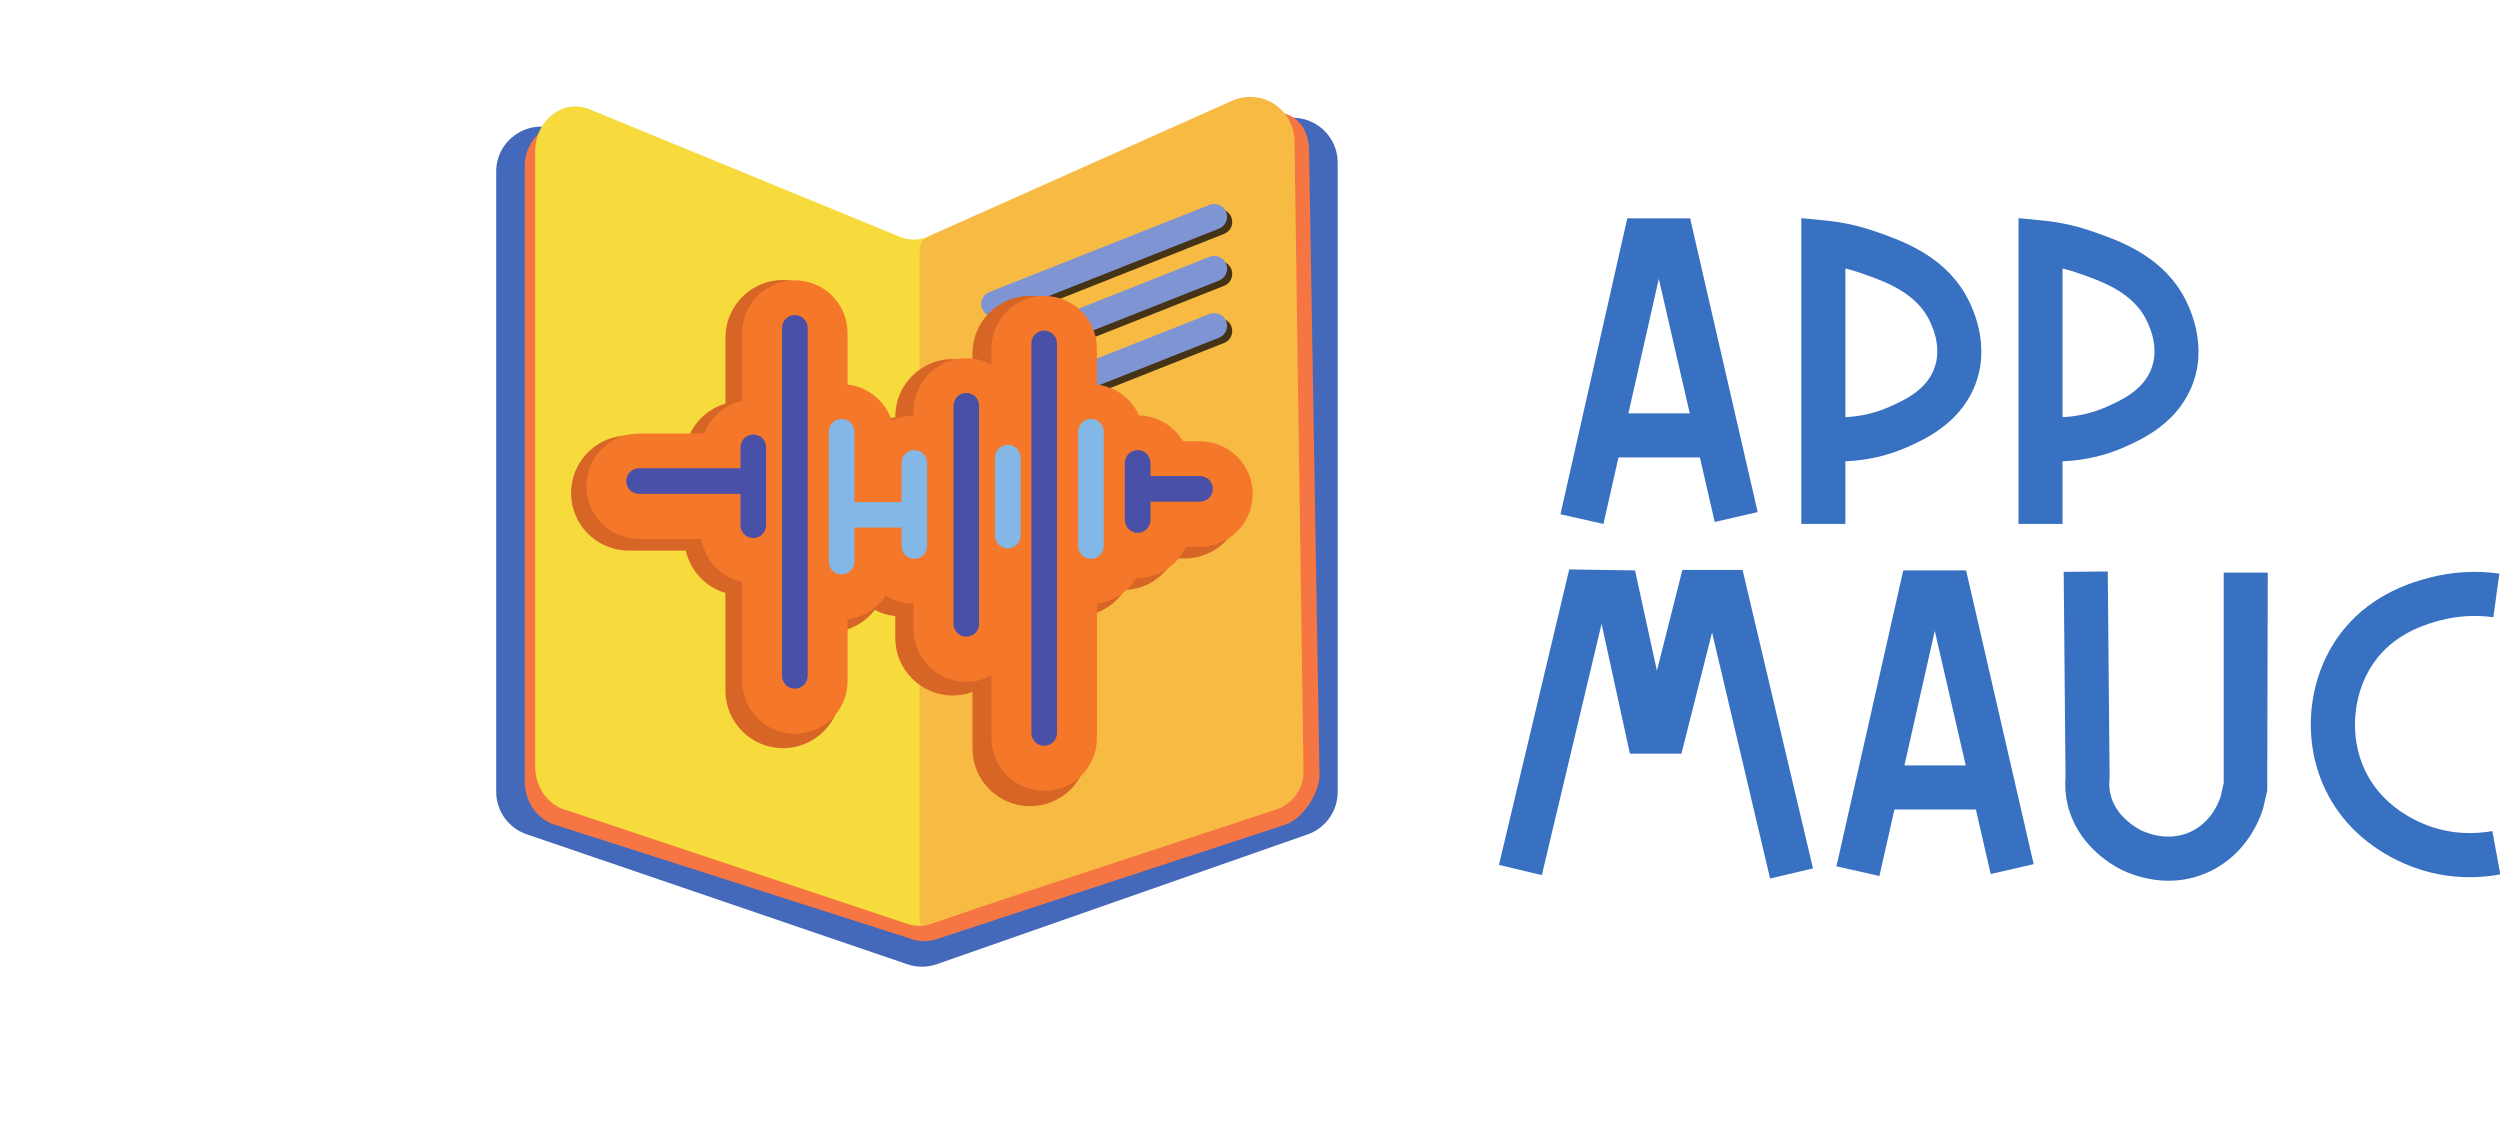
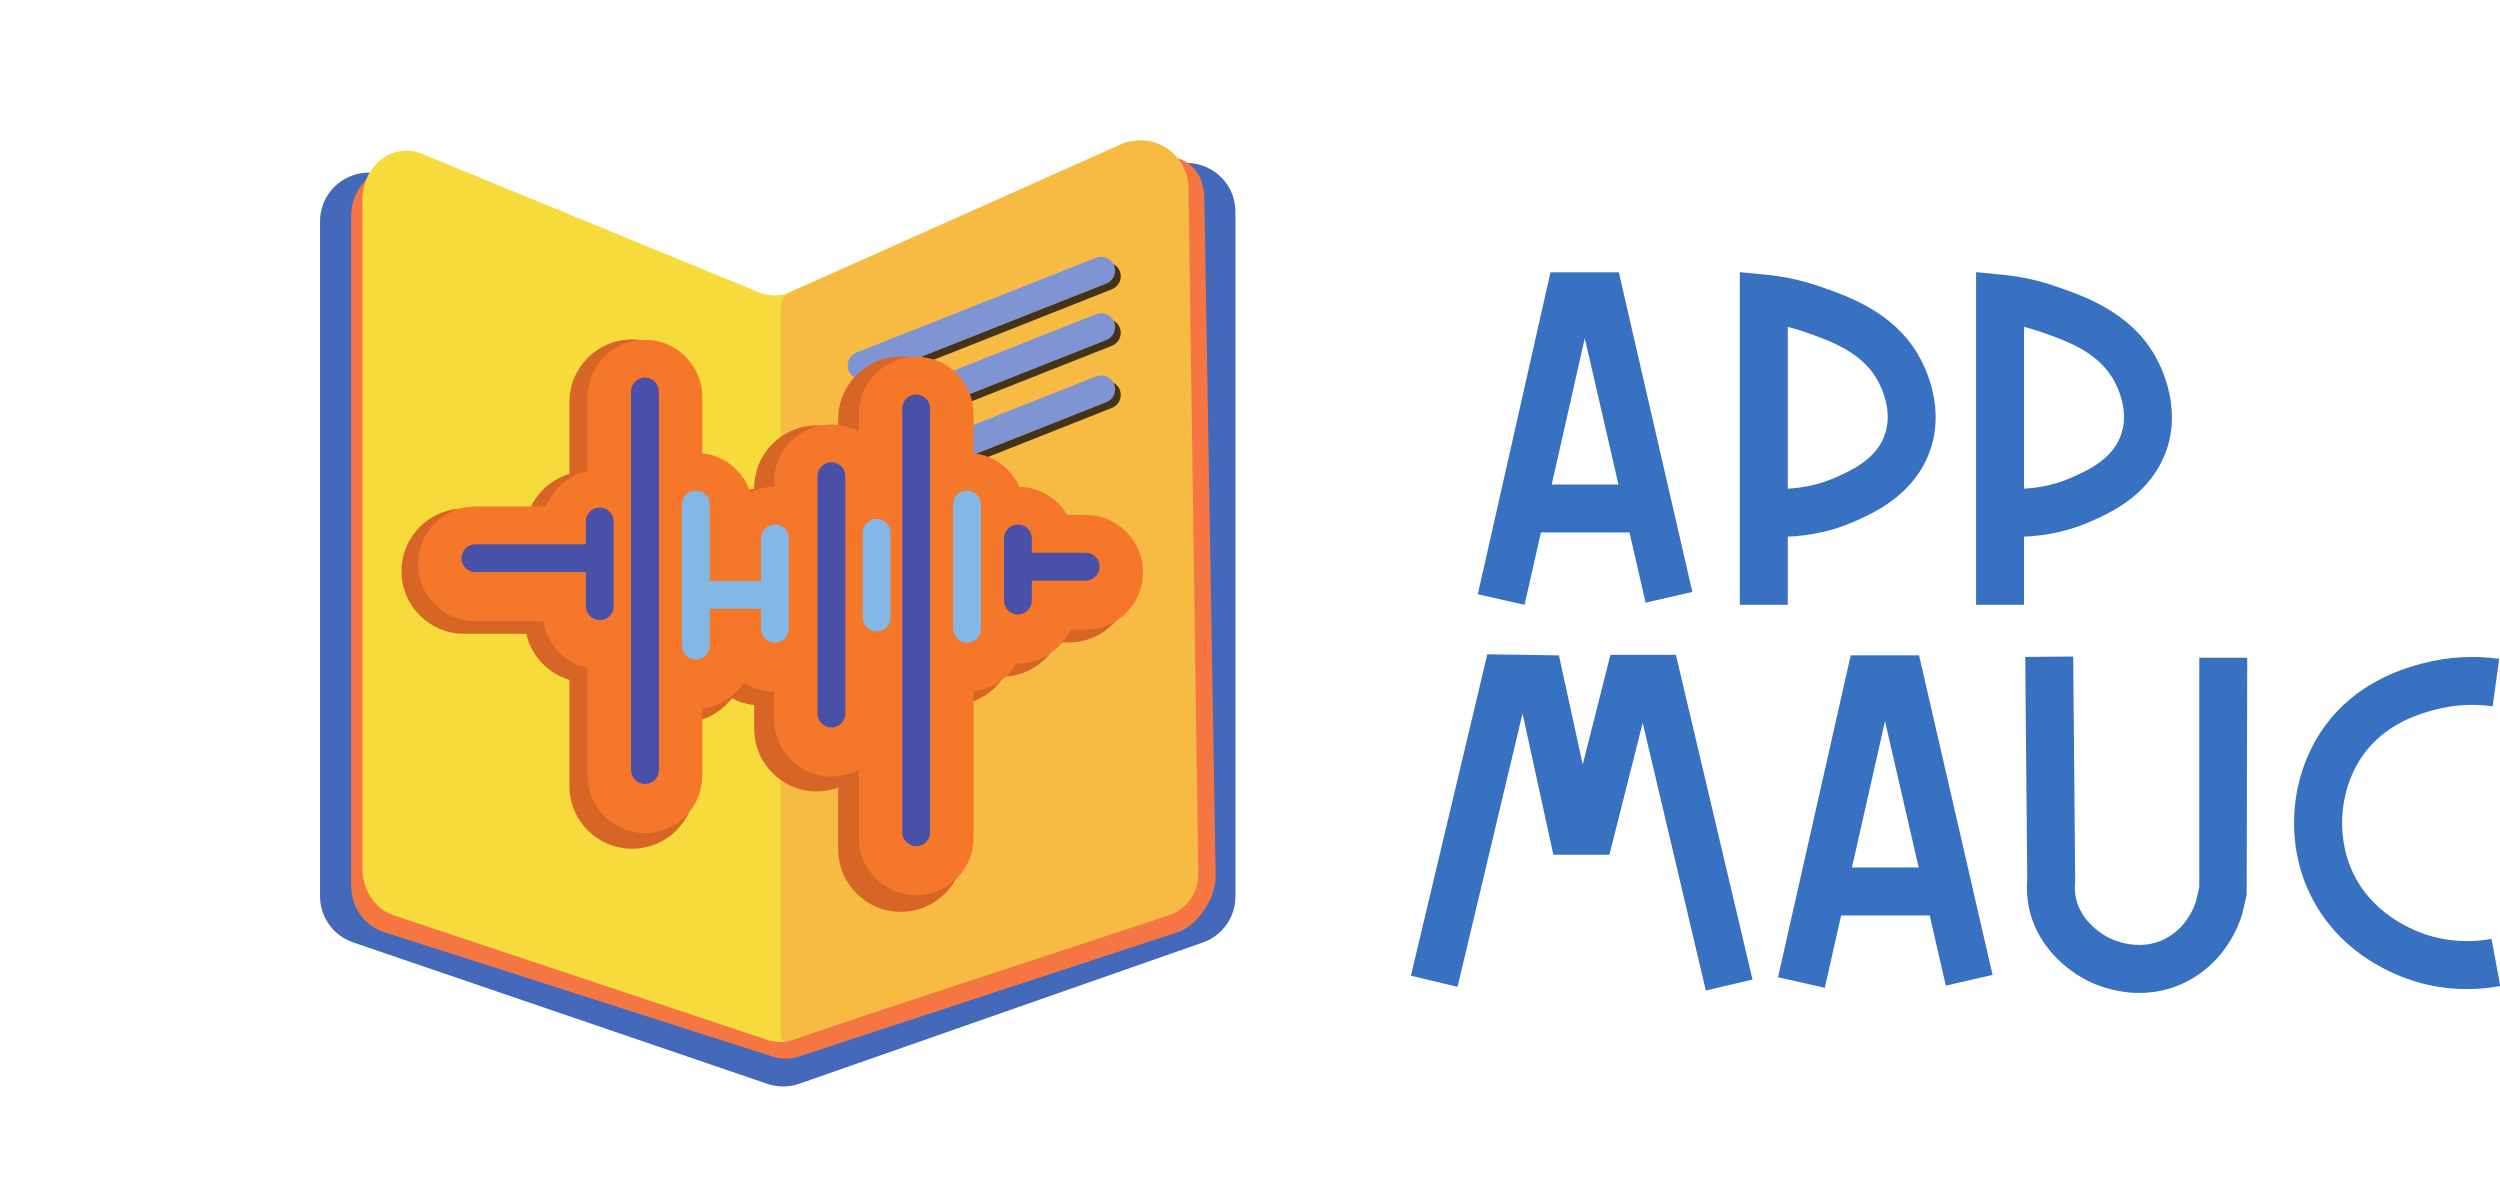
- <svg xmlns="http://www.w3.org/2000/svg" width="132.353mm" height="59.438mm" viewBox="0 0 132.353 59.438" version="1.1" id="svg1">
+ <svg xmlns="http://www.w3.org/2000/svg" width="180.035mm" height="86.501mm" viewBox="0 0 180.035 86.501" version="1.1" id="svg1">
  <defs id="defs1">
    <clipPath clipPathUnits="userSpaceOnUse" id="clipPath1106">
      <path d="M 0,595.276 H 841.89 V 0 H 0 Z" transform="translate(-137.0348,-273.1206)" id="path1106" />
    </clipPath>
    <clipPath clipPathUnits="userSpaceOnUse" id="clipPath1108">
      <path d="M 0,595.276 H 841.89 V 0 H 0 Z" transform="translate(-139.6583,-274.1041)" id="path1108" />
    </clipPath>
    <clipPath clipPathUnits="userSpaceOnUse" id="clipPath1110">
      <path d="M 0,595.276 H 841.89 V 0 H 0 Z" transform="translate(-140.5688,-275.6133)" id="path1110" />
    </clipPath>
    <clipPath clipPathUnits="userSpaceOnUse" id="clipPath1112">
      <path d="M 0,595.276 H 841.89 V 0 H 0 Z" transform="translate(-175.6557,-330.0392)" id="path1112" />
    </clipPath>
    <clipPath clipPathUnits="userSpaceOnUse" id="clipPath1114">
      <path d="M 0,595.276 H 841.89 V 0 H 0 Z" transform="translate(-183.4846,-323.4715)" id="path1114" />
    </clipPath>
    <clipPath clipPathUnits="userSpaceOnUse" id="clipPath1116">
      <path d="M 0,595.276 H 841.89 V 0 H 0 Z" transform="translate(-183.4846,-318.3664)" id="path1116" />
    </clipPath>
    <clipPath clipPathUnits="userSpaceOnUse" id="clipPath1118">
      <path d="M 0,595.276 H 841.89 V 0 H 0 Z" transform="translate(-183.4846,-312.7509)" id="path1118" />
    </clipPath>
    <clipPath clipPathUnits="userSpaceOnUse" id="clipPath1120">
      <path d="M 0,595.276 H 841.89 V 0 H 0 Z" transform="translate(-182.9739,-323.9818)" id="path1120" />
    </clipPath>
    <clipPath clipPathUnits="userSpaceOnUse" id="clipPath1122">
      <path d="M 0,595.276 H 841.89 V 0 H 0 Z" transform="translate(-182.9739,-318.8773)" id="path1122" />
    </clipPath>
    <clipPath clipPathUnits="userSpaceOnUse" id="clipPath1124">
      <path d="M 0,595.276 H 841.89 V 0 H 0 Z" transform="translate(-182.9739,-313.2613)" id="path1124" />
    </clipPath>
    <clipPath clipPathUnits="userSpaceOnUse" id="clipPath1126">
      <path d="M 0,595.276 H 841.89 V 0 H 0 Z" transform="translate(-201.6911,-311.5418)" id="path1126" />
    </clipPath>
    <clipPath clipPathUnits="userSpaceOnUse" id="clipPath1128">
      <path d="M 0,595.276 H 841.89 V 0 H 0 Z" transform="translate(-203.2225,-311.7362)" id="path1128" />
    </clipPath>
    <clipPath clipPathUnits="userSpaceOnUse" id="clipPath1130-2">
      <path d="M 0,595.276 H 841.89 V 0 H 0 Z" transform="translate(-163.4038,-287.4312)" id="path1130-9" />
    </clipPath>
    <clipPath clipPathUnits="userSpaceOnUse" id="clipPath1132-3">
      <path d="M 0,595.276 H 841.89 V 0 H 0 Z" transform="translate(-187.9077,-281.8158)" id="path1132-1" />
    </clipPath>
    <clipPath clipPathUnits="userSpaceOnUse" id="clipPath1134-7">
      <path d="M 0,595.276 H 841.89 V 0 H 0 Z" transform="translate(-192.5022,-300.1936)" id="path1134-7" />
    </clipPath>
    <clipPath clipPathUnits="userSpaceOnUse" id="clipPath1136-7">
      <path d="M 0,595.276 H 841.89 V 0 H 0 Z" transform="translate(-180.2501,-292.5363)" id="path1136-6" />
    </clipPath>
    <clipPath clipPathUnits="userSpaceOnUse" id="clipPath1138-1">
      <path d="M 0,595.276 H 841.89 V 0 H 0 Z" transform="translate(-184.3342,-301.2149)" id="path1138-8" />
    </clipPath>
    <clipPath clipPathUnits="userSpaceOnUse" id="clipPath1140-0">
      <path d="M 0,595.276 H 841.89 V 0 H 0 Z" transform="translate(-167.9982,-298.662)" id="path1140-2" />
    </clipPath>
    <clipPath clipPathUnits="userSpaceOnUse" id="clipPath1142-2">
      <path d="M 0,595.276 H 841.89 V 0 H 0 Z" transform="translate(-175.1453,-300.1936)" id="path1142-0" />
    </clipPath>
    <clipPath clipPathUnits="userSpaceOnUse" id="clipPath1144-4">
      <path d="M 0,595.276 H 841.89 V 0 H 0 Z" transform="translate(-197.0966,-302.7459)" id="path1144-2" />
    </clipPath>
    <clipPath clipPathUnits="userSpaceOnUse" id="clipPath1146-2">
      <path d="M 0,595.276 H 841.89 V 0 H 0 Z" transform="translate(-158.8093,-306.5749)" id="path1146-5" />
    </clipPath>
    <clipPath clipPathUnits="userSpaceOnUse" id="clipPath1148-1">
      <path d="M 0,595.276 H 841.89 V 0 H 0 Z" transform="translate(-203.2227,-305.8091)" id="path1148-7" />
    </clipPath>
    <clipPath clipPathUnits="userSpaceOnUse" id="clipPath1150-9">
      <path d="M 0,595.276 H 841.89 V 0 H 0 Z" transform="translate(-174.1243,-303.2568)" id="path1150-6" />
    </clipPath>
    <clipPath clipPathUnits="userSpaceOnUse" id="clipPath1152-1">
      <path d="M 0,595.276 H 841.89 V 0 H 0 Z" transform="translate(-159.3199,-302.2355)" id="path1152-6" />
    </clipPath>
    <clipPath clipPathUnits="userSpaceOnUse" id="clipPath1154-1">
      <path d="M 0,595.276 H 841.89 V 0 H 0 Z" transform="translate(-236.6274,-302.3365)" id="path1154-4" />
    </clipPath>
    <clipPath clipPathUnits="userSpaceOnUse" id="clipPath1156-4">
      <path d="M 0,595.276 H 841.89 V 0 H 0 Z" id="path1156-8" />
    </clipPath>
    <clipPath clipPathUnits="userSpaceOnUse" id="clipPath1158-7">
      <path d="M 0,595.276 H 841.89 V 0 H 0 Z" transform="translate(-255.5622,-278.1816)" id="path1158-1" />
    </clipPath>
    <clipPath clipPathUnits="userSpaceOnUse" id="clipPath1160-4">
      <path d="M 0,595.276 H 841.89 V 0 H 0 Z" id="path1160-7" />
    </clipPath>
    <clipPath clipPathUnits="userSpaceOnUse" id="clipPath1162-9">
      <path d="M 0,595.276 H 841.89 V 0 H 0 Z" transform="translate(-253.2266,-319.864)" id="path1162-0" />
    </clipPath>
    <clipPath clipPathUnits="userSpaceOnUse" id="clipPath1164-2">
      <path d="M 0,595.276 H 841.89 V 0 H 0 Z" transform="translate(-268.128,-319.864)" id="path1164-5" />
    </clipPath>
    <clipPath clipPathUnits="userSpaceOnUse" id="clipPath1166-4">
      <path d="M 0,595.276 H 841.89 V 0 H 0 Z" transform="translate(-275.4047,-277.8576)" id="path1166-7" />
    </clipPath>
    <clipPath clipPathUnits="userSpaceOnUse" id="clipPath1168-9">
      <path d="M 0,595.276 H 841.89 V 0 H 0 Z" transform="translate(-248.0604,-278.0096)" id="path1168-8" />
    </clipPath>
    <clipPath clipPathUnits="userSpaceOnUse" id="clipPath1170-5">
      <path d="M 0,595.276 H 841.89 V 0 H 0 Z" transform="translate(-296.0558,-278.0997)" id="path1170-8" />
    </clipPath>
  </defs>
-   <g id="layer1" transform="translate(15.14236,5.477025)">
-     <path id="path1105" d="m 0,0 37.433,-12.782 c 0.935,-0.319 1.95,-0.315 2.882,0.011 l 36.448,12.757 c 1.769,0.619 2.953,2.288 2.953,4.162 v 61.858 c 0,3.111 -3.136,5.244 -6.03,4.101 L 39.935,56.773 c -1.01,-0.399 -2.133,-0.411 -3.152,-0.034 L 2.956,69.267 c -2.88,1.067 -5.941,-1.063 -5.941,-4.135 V 4.173 C -2.985,2.287 -1.785,0.609 0,0" style="fill:#4469bb;fill-opacity:1;fill-rule:nonzero;stroke:none" transform="matrix(0.5386726,0,0,-0.5386726,12.7347,38.68973)" clip-path="url(#clipPath1106)" />
-     <path id="path1107" d="m 0,0 35.123,-11.251 c 0.877,-0.319 1.829,-0.315 2.703,0.011 l 34.199,11.226 c 1.659,0.619 3.281,3.026 3.281,4.899 l -1.021,61.26 c 0,3.112 -2.432,4.594 -5.147,3.451 L 37.47,56.262 C 36.522,55.863 35.469,55.851 34.513,56.228 L 2.774,68.757 C 0.072,69.824 -2.8,67.693 -2.8,64.622 V 4.173 C -2.8,2.287 -1.675,0.609 0,0" style="fill:#f57643;fill-opacity:1;fill-rule:nonzero;stroke:none" transform="matrix(0.5386726,0,0,-0.5386726,14.14791,38.15995)" clip-path="url(#clipPath1108)" />
-     <path id="path1109" d="m 0,0 33.736,-11.251 c 0.843,-0.319 1.757,-0.315 2.597,0.011 l 32.849,11.226 c 1.593,0.619 2.661,2.288 2.661,4.162 v 61.347 c 0,3.112 -2.826,5.244 -5.434,4.101 L 35.991,56.262 C 35.08,55.863 34.069,55.851 33.15,56.228 L 2.664,68.757 C 0.069,69.824 -2.69,67.693 -2.69,64.622 V 4.173 C -2.69,2.287 -1.609,0.609 0,0" style="fill:#f7db3d;fill-opacity:1;fill-rule:nonzero;stroke:none" transform="matrix(0.5386726,0,0,-0.5386726,14.63837,37.34698)" clip-path="url(#clipPath1110)" />
-     <path id="path1111" d="m 0,0 v -65.344 c 0,-0.267 0.256,-0.593 0.51,-0.51 l 34.529,11.364 c 1.628,0.528 2.721,2.055 2.697,3.766 l -0.885,61.961 c -0.045,3.138 -3.285,5.206 -6.15,3.927 L 1.854,2.281 C 0.449,1.653 0,1.539 0,0" style="fill:#f7bb44;fill-opacity:1;fill-rule:nonzero;stroke:none" transform="matrix(0.5386726,0,0,-0.5386726,33.5387,8.029243)" clip-path="url(#clipPath1112)" />
-     <path id="path1113" d="m 0,0 c -0.501,0 -0.974,0.302 -1.17,0.795 -0.255,0.646 0.061,1.377 0.707,1.633 l 21.65,8.569 c 0.646,0.256 1.377,-0.06 1.632,-0.706 0.256,-0.646 -0.06,-1.377 -0.706,-1.632 L 0.463,0.089 C 0.311,0.029 0.154,0 0,0" style="fill:#443314;fill-opacity:1;fill-rule:nonzero;stroke:none" transform="matrix(0.5386726,0,0,-0.5386726,37.7559,11.56708)" clip-path="url(#clipPath1114)" />
-     <path id="path1115" d="m 0,0 c -0.501,0 -0.974,0.302 -1.17,0.795 -0.255,0.646 0.061,1.377 0.707,1.633 l 21.65,8.569 c 0.646,0.255 1.377,-0.06 1.632,-0.706 0.256,-0.646 -0.06,-1.377 -0.706,-1.632 L 0.463,0.089 C 0.311,0.029 0.154,0 0,0" style="fill:#443314;fill-opacity:1;fill-rule:nonzero;stroke:none" transform="matrix(0.5386726,0,0,-0.5386726,37.7559,14.31706)" clip-path="url(#clipPath1116)" />
-     <path id="path1117" d="m 0,0 c -0.501,0 -0.974,0.302 -1.17,0.795 -0.255,0.646 0.061,1.377 0.707,1.633 l 21.65,8.569 c 0.646,0.256 1.377,-0.06 1.632,-0.706 0.256,-0.646 -0.06,-1.377 -0.706,-1.632 L 0.463,0.089 C 0.311,0.029 0.154,0 0,0" style="fill:#443314;fill-opacity:1;fill-rule:nonzero;stroke:none" transform="matrix(0.5386726,0,0,-0.5386726,37.7559,17.34197)" clip-path="url(#clipPath1118)" />
-     <path id="path1119" d="m 0,0 c -0.501,0 -0.974,0.302 -1.17,0.795 -0.255,0.646 0.061,1.377 0.707,1.633 l 21.65,8.569 c 0.646,0.255 1.377,-0.06 1.633,-0.706 C 23.076,9.645 22.759,8.914 22.114,8.659 L 0.462,0.089 C 0.311,0.029 0.154,0 0,0" style="fill:#7f95d3;fill-opacity:1;fill-rule:nonzero;stroke:none" transform="matrix(0.5386726,0,0,-0.5386726,37.48082,11.2922)" clip-path="url(#clipPath1120)" />
-     <path id="path1121" d="m 0,0 c -0.501,0 -0.974,0.302 -1.17,0.795 -0.255,0.646 0.061,1.377 0.707,1.633 l 21.65,8.569 c 0.646,0.256 1.377,-0.06 1.633,-0.706 C 23.076,9.645 22.759,8.914 22.114,8.659 L 0.462,0.089 C 0.311,0.029 0.154,0 0,0" style="fill:#7f95d3;fill-opacity:1;fill-rule:nonzero;stroke:none" transform="matrix(0.5386726,0,0,-0.5386726,37.48082,14.04185)" clip-path="url(#clipPath1122)" />
-     <path id="path1123" d="m 0,0 c -0.501,0 -0.974,0.302 -1.17,0.795 -0.255,0.646 0.061,1.377 0.707,1.633 l 21.65,8.569 c 0.646,0.255 1.377,-0.06 1.633,-0.706 C 23.076,9.645 22.759,8.914 22.114,8.659 L 0.462,0.089 C 0.311,0.029 0.154,0 0,0" style="fill:#7f95d3;fill-opacity:1;fill-rule:nonzero;stroke:none" transform="matrix(0.5386726,0,0,-0.5386726,37.48082,17.06704)" clip-path="url(#clipPath1124)" />
-     <path id="path1125" d="m 0,0 h -1.319 c -0.922,1.423 -2.463,2.406 -4.244,2.564 -0.77,1.538 -2.215,2.678 -3.95,3.022 v 3.255 c 0,3.126 -2.534,5.659 -5.66,5.659 -3.126,0 -5.66,-2.533 -5.66,-5.659 V 7.942 c -0.602,0.219 -1.249,0.344 -1.927,0.344 -3.126,0 -5.659,-2.534 -5.659,-5.659 v -0.07 c -0.444,-0.047 -0.869,-0.15 -1.276,-0.293 -0.724,1.69 -2.248,2.956 -4.095,3.323 v 4.807 c 0,3.126 -2.534,5.66 -5.66,5.66 -3.126,0 -5.66,-2.534 -5.66,-5.66 V 3.907 c -1.594,-0.474 -2.891,-1.63 -3.558,-3.13 h -5.955 c -3.126,0 -5.66,-2.534 -5.66,-5.66 0,-3.126 2.534,-5.659 5.66,-5.659 h 5.612 c 0.453,-1.995 1.957,-3.588 3.901,-4.166 v -9.595 c 0,-3.126 2.534,-5.66 5.66,-5.66 3.126,0 5.66,2.534 5.66,5.66 v 5.843 c 1.36,0.271 2.541,1.03 3.361,2.086 0.613,-0.32 1.29,-0.533 2.01,-0.609 v -2.142 c 0,-3.125 2.533,-5.659 5.659,-5.659 0.678,0 1.325,0.125 1.927,0.343 V -30 c 0,-3.126 2.534,-5.66 5.66,-5.66 3.126,0 5.66,2.534 5.66,5.66 v 13.094 c 1.528,0.304 2.832,1.224 3.648,2.49 2.119,0.075 3.938,1.312 4.842,3.097 H 0 c 3.126,0 5.66,2.534 5.66,5.659 C 5.66,-2.534 3.126,0 0,0" style="fill:#d76626;fill-opacity:1;fill-rule:nonzero;stroke:none" transform="matrix(0.5386726,0,0,-0.5386726,47.56327,17.99329)" clip-path="url(#clipPath1126)" />
-     <path id="path1127" d="m 0,0 h -1.667 c -0.88,1.49 -2.481,2.499 -4.326,2.546 -0.732,1.638 -2.287,2.825 -4.142,3.034 v 3.534 c 0,2.861 -2.319,5.18 -5.18,5.18 -2.861,0 -5.18,-2.319 -5.18,-5.18 V 7.537 c -0.736,0.402 -1.58,0.631 -2.477,0.631 -2.861,0 -5.18,-2.319 -5.18,-5.18 v -0.44 c -0.77,-0.011 -1.497,-0.192 -2.15,-0.503 -0.619,1.893 -2.298,3.306 -4.337,3.535 v 5.065 c 0,2.861 -2.319,5.18 -5.18,5.18 -2.861,0 -5.18,-2.319 -5.18,-5.18 v -6.68 c -1.716,-0.37 -3.113,-1.591 -3.733,-3.199 h -6.402 c -2.86,0 -5.179,-2.319 -5.179,-5.18 0,-2.861 2.319,-5.18 5.179,-5.18 h 6.126 c 0.343,-2.101 1.945,-3.776 4.009,-4.221 v -9.743 c 0,-2.861 2.319,-5.18 5.18,-5.18 2.861,0 5.18,2.319 5.18,5.18 v 6.086 c 1.575,0.178 2.934,1.061 3.757,2.326 0.789,-0.51 1.724,-0.811 2.73,-0.825 v -2.482 c 0,-2.861 2.319,-5.18 5.18,-5.18 0.897,0 1.741,0.229 2.477,0.631 v -6.171 c 0,-2.861 2.319,-5.18 5.18,-5.18 2.861,0 5.18,2.319 5.18,5.18 v 13.233 c 1.655,0.186 3.071,1.153 3.877,2.524 0.044,-10e-4 0.088,-0.007 0.132,-0.007 2.106,0 3.915,1.259 4.725,3.063 H 0 c 2.861,0 5.18,2.319 5.18,5.18 C 5.18,-2.319 2.861,0 0,0" style="fill:#f5772a;fill-opacity:1;fill-rule:nonzero;stroke:none" transform="matrix(0.5386726,0,0,-0.5386726,48.38817,17.88857)" clip-path="url(#clipPath1128)" />
-     <path id="path1129-6" d="m 0,0 c -0.695,0 -1.258,0.563 -1.258,1.258 v 34.203 c 0,0.695 0.563,1.258 1.258,1.258 0.695,0 1.258,-0.563 1.258,-1.258 V 1.258 C 1.258,0.563 0.695,0 0,0" style="fill:#4850a7;fill-opacity:1;fill-rule:nonzero;stroke:none" transform="matrix(0.5386726,0,0,-0.5386726,26.93893,30.981)" clip-path="url(#clipPath1130-2)" />
-     <path id="path1131-3" d="m 0,0 c -0.695,0 -1.258,0.563 -1.258,1.258 v 38.287 c 0,0.695 0.563,1.258 1.258,1.258 0.695,0 1.258,-0.563 1.258,-1.258 V 1.258 C 1.258,0.563 0.695,0 0,0" style="fill:#4850a7;fill-opacity:1;fill-rule:nonzero;stroke:none" transform="matrix(0.5386726,0,0,-0.5386726,40.13852,34.00586)" clip-path="url(#clipPath1132-3)" />
-     <path id="path1133-2" d="m 0,0 c -0.695,0 -1.258,0.563 -1.258,1.258 v 11.231 c 0,0.694 0.563,1.257 1.258,1.257 0.695,0 1.258,-0.563 1.258,-1.257 V 1.258 C 1.258,0.563 0.695,0 0,0" style="fill:#82b7e6;fill-opacity:1;fill-rule:nonzero;stroke:none" transform="matrix(0.5386726,0,0,-0.5386726,42.61345,24.10625)" clip-path="url(#clipPath1134-7)" />
-     <path id="path1135-7" d="m 0,0 c -0.695,0 -1.258,0.563 -1.258,1.258 v 21.441 c 0,0.694 0.563,1.257 1.258,1.257 0.695,0 1.258,-0.563 1.258,-1.257 V 1.258 C 1.258,0.563 0.695,0 0,0" style="fill:#4850a7;fill-opacity:1;fill-rule:nonzero;stroke:none" transform="matrix(0.5386726,0,0,-0.5386726,36.01359,28.23102)" clip-path="url(#clipPath1136-7)" />
-     <path id="path1137-3" d="m 0,0 c -0.695,0 -1.258,0.563 -1.258,1.258 v 7.657 c 0,0.695 0.563,1.258 1.258,1.258 0.695,0 1.258,-0.563 1.258,-1.258 V 1.258 C 1.258,0.563 0.695,0 0,0" style="fill:#82b7e6;fill-opacity:1;fill-rule:nonzero;stroke:none" transform="matrix(0.5386726,0,0,-0.5386726,38.21356,23.5561)" clip-path="url(#clipPath1138-1)" />
-     <path id="path1139-1" d="M 0,0 C -0.695,0 -1.258,0.563 -1.258,1.258 V 14.02 c 0,0.695 0.563,1.258 1.258,1.258 0.695,0 1.258,-0.563 1.258,-1.258 V 1.258 C 1.258,0.563 0.695,0 0,0" style="fill:#82b7e6;fill-opacity:1;fill-rule:nonzero;stroke:none" transform="matrix(0.5386726,0,0,-0.5386726,29.41382,24.93128)" clip-path="url(#clipPath1140-0)" />
-     <path id="path1141-7" d="m 0,0 c -0.695,0 -1.258,0.563 -1.258,1.258 v 8.168 c 0,0.695 0.563,1.258 1.258,1.258 0.695,0 1.258,-0.563 1.258,-1.258 V 1.258 C 1.258,0.563 0.695,0 0,0" style="fill:#82b7e6;fill-opacity:1;fill-rule:nonzero;stroke:none" transform="matrix(0.5386726,0,0,-0.5386726,33.26378,24.10625)" clip-path="url(#clipPath1142-2)" />
-     <path id="path1143-3" d="m 0,0 c -0.695,0 -1.258,0.563 -1.258,1.258 v 5.616 c 0,0.694 0.563,1.257 1.258,1.257 0.695,0 1.258,-0.563 1.258,-1.257 V 1.258 C 1.258,0.563 0.695,0 0,0" style="fill:#4850a7;fill-opacity:1;fill-rule:nonzero;stroke:none" transform="matrix(0.5386726,0,0,-0.5386726,45.08834,22.73139)" clip-path="url(#clipPath1144-4)" />
-     <path id="path1145-9" d="m 0,0 h -10.721 c -0.694,0 -1.257,0.563 -1.257,1.258 0,0.694 0.563,1.257 1.257,1.257 L 0,2.515 C 0.695,2.515 1.258,1.952 1.258,1.258 1.258,0.563 0.695,0 0,0" style="fill:#4850a7;fill-opacity:1;fill-rule:nonzero;stroke:none" transform="matrix(0.5386726,0,0,-0.5386726,24.464,20.66881)" clip-path="url(#clipPath1146-2)" />
-     <path id="path1147-2" d="m 0,0 h -5.616 c -0.694,0 -1.257,0.563 -1.257,1.258 0,0.694 0.563,1.257 1.257,1.257 L 0,2.515 C 0.695,2.515 1.258,1.952 1.258,1.258 1.258,0.563 0.695,0 0,0" style="fill:#4850a7;fill-opacity:1;fill-rule:nonzero;stroke:none" transform="matrix(0.5386726,0,0,-0.5386726,48.38829,21.08133)" clip-path="url(#clipPath1148-1)" />
-     <path id="path1149-9" d="m 0,0 h -5.615 c -0.695,0 -1.258,0.563 -1.258,1.258 0,0.694 0.563,1.257 1.258,1.257 L 0,2.515 C 0.695,2.515 1.258,1.952 1.258,1.258 1.258,0.563 0.695,0 0,0" style="fill:#82b7e6;fill-opacity:1;fill-rule:nonzero;stroke:none" transform="matrix(0.5386726,0,0,-0.5386726,32.71377,22.45619)" clip-path="url(#clipPath1150-9)" />
-     <path id="path1151-8" d="m 0,0 c -0.695,0 -1.258,0.563 -1.258,1.258 v 7.657 c 0,0.695 0.563,1.258 1.258,1.258 0.695,0 1.258,-0.563 1.258,-1.258 V 1.258 C 1.258,0.563 0.695,0 0,0" style="fill:#4850a7;fill-opacity:1;fill-rule:nonzero;stroke:none" transform="matrix(0.5386726,0,0,-0.5386726,24.73904,23.00633)" clip-path="url(#clipPath1152-1)" />
-     <path id="path1153-5" d="M 0,0 -2.949,0.666 1.635,20.97 H 5.946 L 10.582,0.814 7.635,0.137 3.798,16.819 Z" style="fill:#3871c1;fill-opacity:1;fill-rule:nonzero;stroke:none" transform="matrix(0.7716225,0,0,-0.7716225,69.74618,22.26154)" clip-path="url(#clipPath1154-1)" />
-     <path id="path1155-7" d="m 244.075,306.9 h -7.166 v 3.024 h 7.166 z" style="fill:#3871c1;fill-opacity:1;fill-rule:nonzero;stroke:none" transform="matrix(0.7716225,0,0,-0.7716225,-112.8409,255.5512)" clip-path="url(#clipPath1156-4)" />
-     <path id="path1157-1" d="M 0,0 -2.949,0.666 1.636,20.97 h 4.31 L 10.582,0.814 7.635,0.137 3.798,16.818 Z" style="fill:#3871c1;fill-opacity:1;fill-rule:nonzero;stroke:none" transform="matrix(0.7716225,0,0,-0.7716225,84.3567,40.9)" clip-path="url(#clipPath1158-7)" />
-     <path id="path1159-4" d="m 263.009,282.745 h -7.166 v 3.024 h 7.166 z" style="fill:#3871c1;fill-opacity:1;fill-rule:nonzero;stroke:none" transform="matrix(0.7716225,0,0,-0.7716225,-112.8409,255.5512)" clip-path="url(#clipPath1160-4)" />
-     <path id="path1161-9" d="m 0,0 v -10.201 c 1.05,0.052 2.078,0.292 3.001,0.701 0.959,0.426 2.408,1.067 3.027,2.465 0.722,1.63 -0.153,3.318 -0.438,3.796 -1.017,1.703 -3.013,2.397 -4.471,2.903 l -0.09,0.032 C 0.692,-0.187 0.349,-0.086 0,0 M 0,-17.527 H -3.024 V 3.455 l 1.66,-0.163 C -0.203,3.179 0.936,2.929 2.022,2.551 L 2.111,2.52 C 3.792,1.936 6.605,0.959 8.186,-1.69 8.66,-2.484 10.103,-5.303 8.792,-8.26 7.7,-10.724 5.354,-11.764 4.226,-12.263 2.922,-12.842 1.471,-13.172 0,-13.228 Z" style="fill:#3871c1;fill-opacity:1;fill-rule:nonzero;stroke:none" transform="matrix(0.7716225,0,0,-0.7716225,82.55452,8.736926)" clip-path="url(#clipPath1162-9)" />
-     <path id="path1163-4" d="m 0,0 v -10.201 c 1.05,0.052 2.077,0.292 3,0.701 0.96,0.426 2.409,1.068 3.028,2.465 0.722,1.63 -0.153,3.318 -0.438,3.796 -1.017,1.703 -3.013,2.397 -4.471,2.903 l -0.09,0.032 C 0.692,-0.187 0.349,-0.086 0,0 M 0,-17.527 H -3.024 V 3.455 l 1.66,-0.163 C -0.203,3.179 0.936,2.929 2.022,2.551 L 2.111,2.52 C 3.792,1.936 6.605,0.959 8.186,-1.69 8.66,-2.484 10.102,-5.302 8.792,-8.26 7.7,-10.724 5.354,-11.764 4.226,-12.263 2.921,-12.842 1.471,-13.172 0,-13.228 Z" style="fill:#3871c1;fill-opacity:1;fill-rule:nonzero;stroke:none" transform="matrix(0.7716225,0,0,-0.7716225,94.05276,8.736926)" clip-path="url(#clipPath1164-2)" />
-     <path id="path1165-4" d="M 0,0 C -1.578,0 -2.829,0.547 -3.305,0.789 -3.998,1.142 -6.308,2.508 -6.94,5.26 -7.083,5.878 -7.127,6.519 -7.074,7.164 L -7.2,21.192 -4.176,21.218 -4.049,7.038 -4.057,6.959 C -4.09,6.61 -4.069,6.265 -3.993,5.936 -3.646,4.423 -2.216,3.627 -1.933,3.483 -1.628,3.329 -0.028,2.595 1.58,3.394 2.927,4.063 3.435,5.347 3.575,5.793 L 3.778,6.695 V 21.142 H 6.802 L 6.765,6.194 6.486,4.974 C 6.279,4.28 5.412,1.921 2.925,0.686 1.899,0.176 0.897,0 0,0" style="fill:#3871c1;fill-opacity:1;fill-rule:nonzero;stroke:none" transform="matrix(0.7716225,0,0,-0.7716225,99.66765,41.15001)" clip-path="url(#clipPath1166-4)" />
-     <path id="path1167-0" d="m 0,0 -3.982,16.884 -2.101,-8.32 h -3.534 l -1.944,8.91 -4.099,-17.24 -2.942,0.7 4.82,20.273 4.516,-0.068 1.502,-6.882 1.747,6.916 h 4.129 L 2.943,0.694 Z" style="fill:#3871c1;fill-opacity:1;fill-rule:nonzero;stroke:none" transform="matrix(0.7716225,0,0,-0.7716225,78.56814,41.03273)" clip-path="url(#clipPath1168-9)" />
-     <path id="path1169-1" d="m 0,0 c -1.311,0 -2.852,0.224 -4.465,0.928 -2.487,1.084 -4.369,2.847 -5.443,5.101 -1.69,3.547 -1.181,7.956 1.267,10.968 2.067,2.543 4.913,3.297 5.848,3.545 1.572,0.416 3.198,0.513 4.833,0.29 L 1.628,17.836 C 0.391,18.007 -0.835,17.933 -2.018,17.619 -2.792,17.414 -4.848,16.869 -6.294,15.09 -7.995,12.998 -8.358,9.806 -7.178,7.329 -6.423,5.743 -5.067,4.488 -3.257,3.7 -1.26,2.829 0.617,2.991 1.558,3.167 L 2.109,0.193 C 1.516,0.083 0.801,0 0,0" style="fill:#3871c1;fill-opacity:1;fill-rule:nonzero;stroke:none" transform="matrix(0.7716225,0,0,-0.7716225,115.6025,40.9632)" clip-path="url(#clipPath1170-5)" />
+   <g id="layer1" transform="translate(62.8247,32.53997)">
+     <path id="path1105" d="m 0,0 37.433,-12.782 c 0.935,-0.319 1.95,-0.315 2.882,0.011 l 36.448,12.757 c 1.769,0.619 2.953,2.288 2.953,4.162 v 61.858 c 0,3.111 -3.136,5.244 -6.03,4.101 L 39.935,56.773 c -1.01,-0.399 -2.133,-0.411 -3.152,-0.034 L 2.956,69.267 c -2.88,1.067 -5.941,-1.063 -5.941,-4.135 V 4.173 C -2.985,2.287 -1.785,0.609 0,0" style="fill:#4469bb;fill-opacity:1;fill-rule:nonzero;stroke:none" transform="matrix(0.7971065,0,0,-0.7971065,-37.39799,35.32533)" clip-path="url(#clipPath1106)" />
+     <path id="path1107" d="m 0,0 35.123,-11.251 c 0.877,-0.319 1.829,-0.315 2.703,0.011 l 34.199,11.226 c 1.659,0.619 3.281,3.026 3.281,4.899 l -1.021,61.26 c 0,3.112 -2.432,4.594 -5.147,3.451 L 37.47,56.262 C 36.522,55.863 35.469,55.851 34.513,56.228 L 2.774,68.757 C 0.072,69.824 -2.8,67.693 -2.8,64.622 V 4.173 C -2.8,2.287 -1.675,0.609 0,0" style="fill:#f57643;fill-opacity:1;fill-rule:nonzero;stroke:none" transform="matrix(0.7971065,0,0,-0.7971065,-35.30678,34.54138)" clip-path="url(#clipPath1108)" />
+     <path id="path1109" d="m 0,0 33.736,-11.251 c 0.843,-0.319 1.757,-0.315 2.597,0.011 l 32.849,11.226 c 1.593,0.619 2.661,2.288 2.661,4.162 v 61.347 c 0,3.112 -2.826,5.244 -5.434,4.101 L 35.991,56.262 C 35.08,55.863 34.069,55.851 33.15,56.228 L 2.664,68.757 C 0.069,69.824 -2.69,67.693 -2.69,64.622 V 4.173 C -2.69,2.287 -1.609,0.609 0,0" style="fill:#f7db3d;fill-opacity:1;fill-rule:nonzero;stroke:none" transform="matrix(0.7971065,0,0,-0.7971065,-34.58102,33.33839)" clip-path="url(#clipPath1110)" />
+     <path id="path1111" d="m 0,0 v -65.344 c 0,-0.267 0.256,-0.593 0.51,-0.51 l 34.529,11.364 c 1.628,0.528 2.721,2.055 2.697,3.766 l -0.885,61.961 c -0.045,3.138 -3.285,5.206 -6.15,3.927 L 1.854,2.281 C 0.449,1.653 0,1.539 0,0" style="fill:#f7bb44;fill-opacity:1;fill-rule:nonzero;stroke:none" transform="matrix(0.7971065,0,0,-0.7971065,-6.613044,-10.04485)" clip-path="url(#clipPath1112)" />
+     <path id="path1113" d="m 0,0 c -0.501,0 -0.974,0.302 -1.17,0.795 -0.255,0.646 0.061,1.377 0.707,1.633 l 21.65,8.569 c 0.646,0.256 1.377,-0.06 1.632,-0.706 0.256,-0.646 -0.06,-1.377 -0.706,-1.632 L 0.463,0.089 C 0.311,0.029 0.154,0 0,0" style="fill:#443314;fill-opacity:1;fill-rule:nonzero;stroke:none" transform="matrix(0.7971065,0,0,-0.7971065,-0.3725974,-4.8097)" clip-path="url(#clipPath1114)" />
+     <path id="path1115" d="m 0,0 c -0.501,0 -0.974,0.302 -1.17,0.795 -0.255,0.646 0.061,1.377 0.707,1.633 l 21.65,8.569 c 0.646,0.255 1.377,-0.06 1.632,-0.706 0.256,-0.646 -0.06,-1.377 -0.706,-1.632 L 0.463,0.089 C 0.311,0.029 0.154,0 0,0" style="fill:#443314;fill-opacity:1;fill-rule:nonzero;stroke:none" transform="matrix(0.7971065,0,0,-0.7971065,-0.3725974,-0.7403887)" clip-path="url(#clipPath1116)" />
+     <path id="path1117" d="m 0,0 c -0.501,0 -0.974,0.302 -1.17,0.795 -0.255,0.646 0.061,1.377 0.707,1.633 l 21.65,8.569 c 0.646,0.256 1.377,-0.06 1.632,-0.706 0.256,-0.646 -0.06,-1.377 -0.706,-1.632 L 0.463,0.089 C 0.311,0.029 0.154,0 0,0" style="fill:#443314;fill-opacity:1;fill-rule:nonzero;stroke:none" transform="matrix(0.7971065,0,0,-0.7971065,-0.3725974,3.735762)" clip-path="url(#clipPath1118)" />
+     <path id="path1119" d="m 0,0 c -0.501,0 -0.974,0.302 -1.17,0.795 -0.255,0.646 0.061,1.377 0.707,1.633 l 21.65,8.569 c 0.646,0.255 1.377,-0.06 1.633,-0.706 C 23.076,9.645 22.759,8.914 22.114,8.659 L 0.462,0.089 C 0.311,0.029 0.154,0 0,0" style="fill:#7f95d3;fill-opacity:1;fill-rule:nonzero;stroke:none" transform="matrix(0.7971065,0,0,-0.7971065,-0.7796603,-5.216459)" clip-path="url(#clipPath1120)" />
+     <path id="path1121" d="m 0,0 c -0.501,0 -0.974,0.302 -1.17,0.795 -0.255,0.646 0.061,1.377 0.707,1.633 l 21.65,8.569 c 0.646,0.256 1.377,-0.06 1.633,-0.706 C 23.076,9.645 22.759,8.914 22.114,8.659 L 0.462,0.089 C 0.311,0.029 0.154,0 0,0" style="fill:#7f95d3;fill-opacity:1;fill-rule:nonzero;stroke:none" transform="matrix(0.7971065,0,0,-0.7971065,-0.7796603,-1.147632)" clip-path="url(#clipPath1122)" />
+     <path id="path1123" d="m 0,0 c -0.501,0 -0.974,0.302 -1.17,0.795 -0.255,0.646 0.061,1.377 0.707,1.633 l 21.65,8.569 c 0.646,0.255 1.377,-0.06 1.633,-0.706 C 23.076,9.645 22.759,8.914 22.114,8.659 L 0.462,0.089 C 0.311,0.029 0.154,0 0,0" style="fill:#7f95d3;fill-opacity:1;fill-rule:nonzero;stroke:none" transform="matrix(0.7971065,0,0,-0.7971065,-0.7796603,3.328921)" clip-path="url(#clipPath1124)" />
+     <path id="path1125" d="m 0,0 h -1.319 c -0.922,1.423 -2.463,2.406 -4.244,2.564 -0.77,1.538 -2.215,2.678 -3.95,3.022 v 3.255 c 0,3.126 -2.534,5.659 -5.66,5.659 -3.126,0 -5.66,-2.533 -5.66,-5.659 V 7.942 c -0.602,0.219 -1.249,0.344 -1.927,0.344 -3.126,0 -5.659,-2.534 -5.659,-5.659 v -0.07 c -0.444,-0.047 -0.869,-0.15 -1.276,-0.293 -0.724,1.69 -2.248,2.956 -4.095,3.323 v 4.807 c 0,3.126 -2.534,5.66 -5.66,5.66 -3.126,0 -5.66,-2.534 -5.66,-5.66 V 3.907 c -1.594,-0.474 -2.891,-1.63 -3.558,-3.13 h -5.955 c -3.126,0 -5.66,-2.534 -5.66,-5.66 0,-3.126 2.534,-5.659 5.66,-5.659 h 5.612 c 0.453,-1.995 1.957,-3.588 3.901,-4.166 v -9.595 c 0,-3.126 2.534,-5.66 5.66,-5.66 3.126,0 5.66,2.534 5.66,5.66 v 5.843 c 1.36,0.271 2.541,1.03 3.361,2.086 0.613,-0.32 1.29,-0.533 2.01,-0.609 v -2.142 c 0,-3.125 2.533,-5.659 5.659,-5.659 0.678,0 1.325,0.125 1.927,0.343 V -30 c 0,-3.126 2.534,-5.66 5.66,-5.66 3.126,0 5.66,2.534 5.66,5.66 v 13.094 c 1.528,0.304 2.832,1.224 3.648,2.49 2.119,0.075 3.938,1.312 4.842,3.097 H 0 c 3.126,0 5.66,2.534 5.66,5.659 C 5.66,-2.534 3.126,0 0,0" style="fill:#d76626;fill-opacity:1;fill-rule:nonzero;stroke:none" transform="matrix(0.7971065,0,0,-0.7971065,14.13996,4.699546)" clip-path="url(#clipPath1126)" />
+     <path id="path1127" d="m 0,0 h -1.667 c -0.88,1.49 -2.481,2.499 -4.326,2.546 -0.732,1.638 -2.287,2.825 -4.142,3.034 v 3.534 c 0,2.861 -2.319,5.18 -5.18,5.18 -2.861,0 -5.18,-2.319 -5.18,-5.18 V 7.537 c -0.736,0.402 -1.58,0.631 -2.477,0.631 -2.861,0 -5.18,-2.319 -5.18,-5.18 v -0.44 c -0.77,-0.011 -1.497,-0.192 -2.15,-0.503 -0.619,1.893 -2.298,3.306 -4.337,3.535 v 5.065 c 0,2.861 -2.319,5.18 -5.18,5.18 -2.861,0 -5.18,-2.319 -5.18,-5.18 v -6.68 c -1.716,-0.37 -3.113,-1.591 -3.733,-3.199 h -6.402 c -2.86,0 -5.179,-2.319 -5.179,-5.18 0,-2.861 2.319,-5.18 5.179,-5.18 h 6.126 c 0.343,-2.101 1.945,-3.776 4.009,-4.221 v -9.743 c 0,-2.861 2.319,-5.18 5.18,-5.18 2.861,0 5.18,2.319 5.18,5.18 v 6.086 c 1.575,0.178 2.934,1.061 3.757,2.326 0.789,-0.51 1.724,-0.811 2.73,-0.825 v -2.482 c 0,-2.861 2.319,-5.18 5.18,-5.18 0.897,0 1.741,0.229 2.477,0.631 v -6.171 c 0,-2.861 2.319,-5.18 5.18,-5.18 2.861,0 5.18,2.319 5.18,5.18 v 13.233 c 1.655,0.186 3.071,1.153 3.877,2.524 0.044,-10e-4 0.088,-0.007 0.132,-0.007 2.106,0 3.915,1.259 4.725,3.063 H 0 c 2.861,0 5.18,2.319 5.18,5.18 C 5.18,-2.319 2.861,0 0,0" style="fill:#f5772a;fill-opacity:1;fill-rule:nonzero;stroke:none" transform="matrix(0.7971065,0,0,-0.7971065,15.36061,4.544587)" clip-path="url(#clipPath1128)" />
+     <path id="path1129-6" d="m 0,0 c -0.695,0 -1.258,0.563 -1.258,1.258 v 34.203 c 0,0.695 0.563,1.258 1.258,1.258 0.695,0 1.258,-0.563 1.258,-1.258 V 1.258 C 1.258,0.563 0.695,0 0,0" style="fill:#4850a7;fill-opacity:1;fill-rule:nonzero;stroke:none" transform="matrix(0.7971065,0,0,-0.7971065,-16.37913,23.91826)" clip-path="url(#clipPath1130-2)" />
+     <path id="path1131-3" d="m 0,0 c -0.695,0 -1.258,0.563 -1.258,1.258 v 38.287 c 0,0.695 0.563,1.258 1.258,1.258 0.695,0 1.258,-0.563 1.258,-1.258 V 1.258 C 1.258,0.563 0.695,0 0,0" style="fill:#4850a7;fill-opacity:1;fill-rule:nonzero;stroke:none" transform="matrix(0.7971065,0,0,-0.7971065,3.153106,28.39433)" clip-path="url(#clipPath1132-3)" />
+     <path id="path1133-2" d="m 0,0 c -0.695,0 -1.258,0.563 -1.258,1.258 v 11.231 c 0,0.694 0.563,1.257 1.258,1.257 0.695,0 1.258,-0.563 1.258,-1.257 V 1.258 C 1.258,0.563 0.695,0 0,0" style="fill:#82b7e6;fill-opacity:1;fill-rule:nonzero;stroke:none" transform="matrix(0.7971065,0,0,-0.7971065,6.815411,13.74527)" clip-path="url(#clipPath1134-7)" />
+     <path id="path1135-7" d="m 0,0 c -0.695,0 -1.258,0.563 -1.258,1.258 v 21.441 c 0,0.694 0.563,1.257 1.258,1.257 0.695,0 1.258,-0.563 1.258,-1.257 V 1.258 C 1.258,0.563 0.695,0 0,0" style="fill:#4850a7;fill-opacity:1;fill-rule:nonzero;stroke:none" transform="matrix(0.7971065,0,0,-0.7971065,-2.950799,19.84895)" clip-path="url(#clipPath1136-7)" />
+     <path id="path1137-3" d="m 0,0 c -0.695,0 -1.258,0.563 -1.258,1.258 v 7.657 c 0,0.695 0.563,1.258 1.258,1.258 0.695,0 1.258,-0.563 1.258,-1.258 V 1.258 C 1.258,0.563 0.695,0 0,0" style="fill:#82b7e6;fill-opacity:1;fill-rule:nonzero;stroke:none" transform="matrix(0.7971065,0,0,-0.7971065,0.3046254,12.93118)" clip-path="url(#clipPath1138-1)" />
+     <path id="path1139-1" d="M 0,0 C -0.695,0 -1.258,0.563 -1.258,1.258 V 14.02 c 0,0.695 0.563,1.258 1.258,1.258 0.695,0 1.258,-0.563 1.258,-1.258 V 1.258 C 1.258,0.563 0.695,0 0,0" style="fill:#82b7e6;fill-opacity:1;fill-rule:nonzero;stroke:none" transform="matrix(0.7971065,0,0,-0.7971065,-12.71689,14.96612)" clip-path="url(#clipPath1140-0)" />
+     <path id="path1141-7" d="m 0,0 c -0.695,0 -1.258,0.563 -1.258,1.258 v 8.168 c 0,0.695 0.563,1.258 1.258,1.258 0.695,0 1.258,-0.563 1.258,-1.258 V 1.258 C 1.258,0.563 0.695,0 0,0" style="fill:#82b7e6;fill-opacity:1;fill-rule:nonzero;stroke:none" transform="matrix(0.7971065,0,0,-0.7971065,-7.019869,13.74527)" clip-path="url(#clipPath1142-2)" />
+     <path id="path1143-3" d="m 0,0 c -0.695,0 -1.258,0.563 -1.258,1.258 v 5.616 c 0,0.694 0.563,1.257 1.258,1.257 0.695,0 1.258,-0.563 1.258,-1.257 V 1.258 C 1.258,0.563 0.695,0 0,0" style="fill:#4850a7;fill-opacity:1;fill-rule:nonzero;stroke:none" transform="matrix(0.7971065,0,0,-0.7971065,10.47766,11.71081)" clip-path="url(#clipPath1144-4)" />
+     <path id="path1145-9" d="m 0,0 h -10.721 c -0.694,0 -1.257,0.563 -1.257,1.258 0,0.694 0.563,1.257 1.257,1.257 L 0,2.515 C 0.695,2.515 1.258,1.952 1.258,1.258 1.258,0.563 0.695,0 0,0" style="fill:#4850a7;fill-opacity:1;fill-rule:nonzero;stroke:none" transform="matrix(0.7971065,0,0,-0.7971065,-20.04144,8.65869)" clip-path="url(#clipPath1146-2)" />
+     <path id="path1147-2" d="m 0,0 h -5.616 c -0.694,0 -1.257,0.563 -1.257,1.258 0,0.694 0.563,1.257 1.257,1.257 L 0,2.515 C 0.695,2.515 1.258,1.952 1.258,1.258 1.258,0.563 0.695,0 0,0" style="fill:#4850a7;fill-opacity:1;fill-rule:nonzero;stroke:none" transform="matrix(0.7971065,0,0,-0.7971065,15.36079,9.269117)" clip-path="url(#clipPath1148-1)" />
+     <path id="path1149-9" d="m 0,0 h -5.615 c -0.695,0 -1.258,0.563 -1.258,1.258 0,0.694 0.563,1.257 1.258,1.257 L 0,2.515 C 0.695,2.515 1.258,1.952 1.258,1.258 1.258,0.563 0.695,0 0,0" style="fill:#82b7e6;fill-opacity:1;fill-rule:nonzero;stroke:none" transform="matrix(0.7971065,0,0,-0.7971065,-7.833752,11.30357)" clip-path="url(#clipPath1150-9)" />
+     <path id="path1151-8" d="m 0,0 c -0.695,0 -1.258,0.563 -1.258,1.258 v 7.657 c 0,0.695 0.563,1.258 1.258,1.258 0.695,0 1.258,-0.563 1.258,-1.258 V 1.258 C 1.258,0.563 0.695,0 0,0" style="fill:#4850a7;fill-opacity:1;fill-rule:nonzero;stroke:none" transform="matrix(0.7971065,0,0,-0.7971065,-19.63443,12.11766)" clip-path="url(#clipPath1152-1)" />
+     <path id="path1153-5" d="M 0,0 -2.949,0.666 1.635,20.97 H 5.946 L 10.582,0.814 7.635,0.137 3.798,16.819 Z" style="fill:#3871c1;fill-opacity:1;fill-rule:nonzero;stroke:none" transform="matrix(1.141817,0,0,-1.141817,46.96536,11.01554)" clip-path="url(#clipPath1154-1)" />
+     <path id="path1155-7" d="m 244.075,306.9 h -7.166 v 3.024 h 7.166 z" style="fill:#3871c1;fill-opacity:1;fill-rule:nonzero;stroke:none" transform="matrix(1.141817,0,0,-1.141817,-223.2198,356.2284)" clip-path="url(#clipPath1156-4)" />
+     <path id="path1157-1" d="M 0,0 -2.949,0.666 1.636,20.97 h 4.31 L 10.582,0.814 7.635,0.137 3.798,16.818 Z" style="fill:#3871c1;fill-opacity:1;fill-rule:nonzero;stroke:none" transform="matrix(1.141817,0,0,-1.141817,68.58543,38.59601)" clip-path="url(#clipPath1158-7)" />
+     <path id="path1159-4" d="m 263.009,282.745 h -7.166 v 3.024 h 7.166 z" style="fill:#3871c1;fill-opacity:1;fill-rule:nonzero;stroke:none" transform="matrix(1.141817,0,0,-1.141817,-223.2198,356.2284)" clip-path="url(#clipPath1160-4)" />
+     <path id="path1161-9" d="m 0,0 v -10.201 c 1.05,0.052 2.078,0.292 3.001,0.701 0.959,0.426 2.408,1.067 3.027,2.465 0.722,1.63 -0.153,3.318 -0.438,3.796 -1.017,1.703 -3.013,2.397 -4.471,2.903 l -0.09,0.032 C 0.692,-0.187 0.349,-0.086 0,0 M 0,-17.527 H -3.024 V 3.455 l 1.66,-0.163 C -0.203,3.179 0.936,2.929 2.022,2.551 L 2.111,2.52 C 3.792,1.936 6.605,0.959 8.186,-1.69 8.66,-2.484 10.103,-5.303 8.792,-8.26 7.7,-10.724 5.354,-11.764 4.226,-12.263 2.922,-12.842 1.471,-13.172 0,-13.228 Z" style="fill:#3871c1;fill-opacity:1;fill-rule:nonzero;stroke:none" transform="matrix(1.141817,0,0,-1.141817,65.91863,-8.997651)" clip-path="url(#clipPath1162-9)" />
+     <path id="path1163-4" d="m 0,0 v -10.201 c 1.05,0.052 2.077,0.292 3,0.701 0.96,0.426 2.409,1.068 3.028,2.465 0.722,1.63 -0.153,3.318 -0.438,3.796 -1.017,1.703 -3.013,2.397 -4.471,2.903 l -0.09,0.032 C 0.692,-0.187 0.349,-0.086 0,0 M 0,-17.527 H -3.024 V 3.455 l 1.66,-0.163 C -0.203,3.179 0.936,2.929 2.022,2.551 L 2.111,2.52 C 3.792,1.936 6.605,0.959 8.186,-1.69 8.66,-2.484 10.102,-5.302 8.792,-8.26 7.7,-10.724 5.354,-11.764 4.226,-12.263 2.921,-12.842 1.471,-13.172 0,-13.228 Z" style="fill:#3871c1;fill-opacity:1;fill-rule:nonzero;stroke:none" transform="matrix(1.141817,0,0,-1.141817,82.93328,-8.997651)" clip-path="url(#clipPath1164-2)" />
+     <path id="path1165-4" d="M 0,0 C -1.578,0 -2.829,0.547 -3.305,0.789 -3.998,1.142 -6.308,2.508 -6.94,5.26 -7.083,5.878 -7.127,6.519 -7.074,7.164 L -7.2,21.192 -4.176,21.218 -4.049,7.038 -4.057,6.959 C -4.09,6.61 -4.069,6.265 -3.993,5.936 -3.646,4.423 -2.216,3.627 -1.933,3.483 -1.628,3.329 -0.028,2.595 1.58,3.394 2.927,4.063 3.435,5.347 3.575,5.793 L 3.778,6.695 V 21.142 H 6.802 L 6.765,6.194 6.486,4.974 C 6.279,4.28 5.412,1.921 2.925,0.686 1.899,0.176 0.897,0 0,0" style="fill:#3871c1;fill-opacity:1;fill-rule:nonzero;stroke:none" transform="matrix(1.141817,0,0,-1.141817,91.24197,38.96596)" clip-path="url(#clipPath1166-4)" />
+     <path id="path1167-0" d="m 0,0 -3.982,16.884 -2.101,-8.32 h -3.534 l -1.944,8.91 -4.099,-17.24 -2.942,0.7 4.82,20.273 4.516,-0.068 1.502,-6.882 1.747,6.916 h 4.129 L 2.943,0.694 Z" style="fill:#3871c1;fill-opacity:1;fill-rule:nonzero;stroke:none" transform="matrix(1.141817,0,0,-1.141817,60.01975,38.79241)" clip-path="url(#clipPath1168-9)" />
+     <path id="path1169-1" d="m 0,0 c -1.311,0 -2.852,0.224 -4.465,0.928 -2.487,1.084 -4.369,2.847 -5.443,5.101 -1.69,3.547 -1.181,7.956 1.267,10.968 2.067,2.543 4.913,3.297 5.848,3.545 1.572,0.416 3.198,0.513 4.833,0.29 L 1.628,17.836 C 0.391,18.007 -0.835,17.933 -2.018,17.619 -2.792,17.414 -4.848,16.869 -6.294,15.09 -7.995,12.998 -8.358,9.806 -7.178,7.329 -6.423,5.743 -5.067,4.488 -3.257,3.7 -1.26,2.829 0.617,2.991 1.558,3.167 L 2.109,0.193 C 1.516,0.083 0.801,0 0,0" style="fill:#3871c1;fill-opacity:1;fill-rule:nonzero;stroke:none" transform="matrix(1.141817,0,0,-1.141817,114.8218,38.68952)" clip-path="url(#clipPath1170-5)" />
  </g>
</svg>
